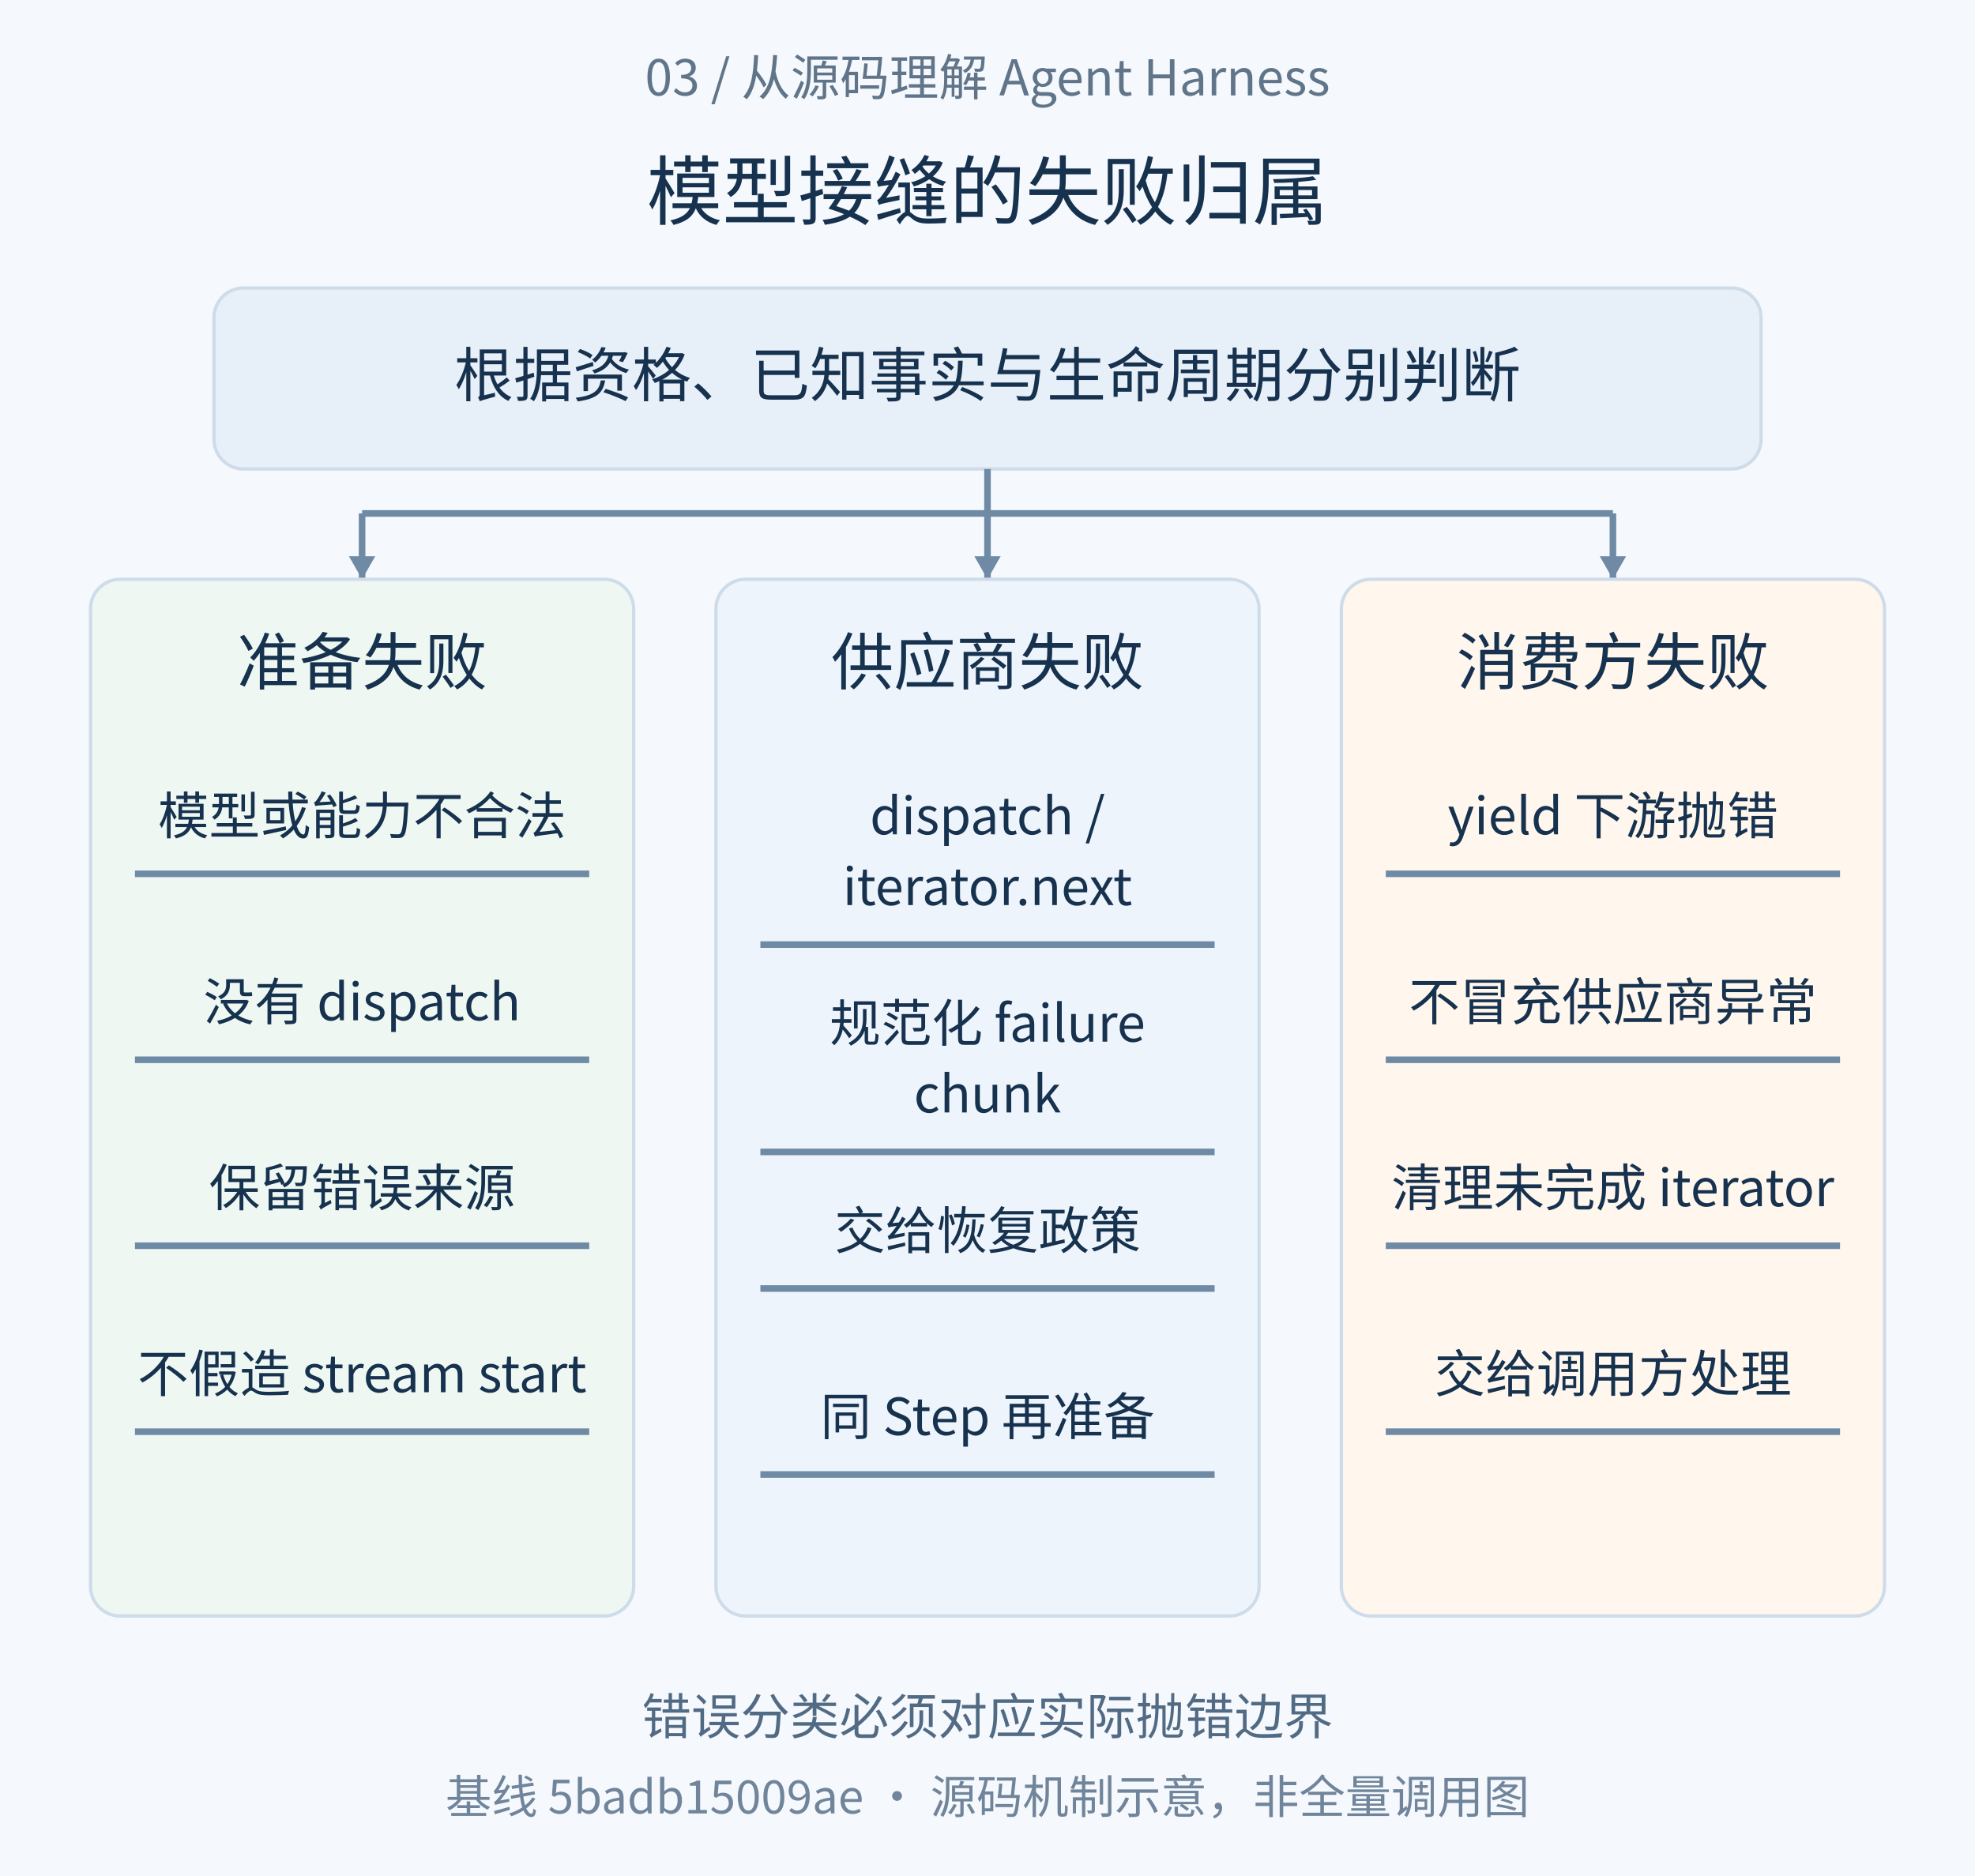
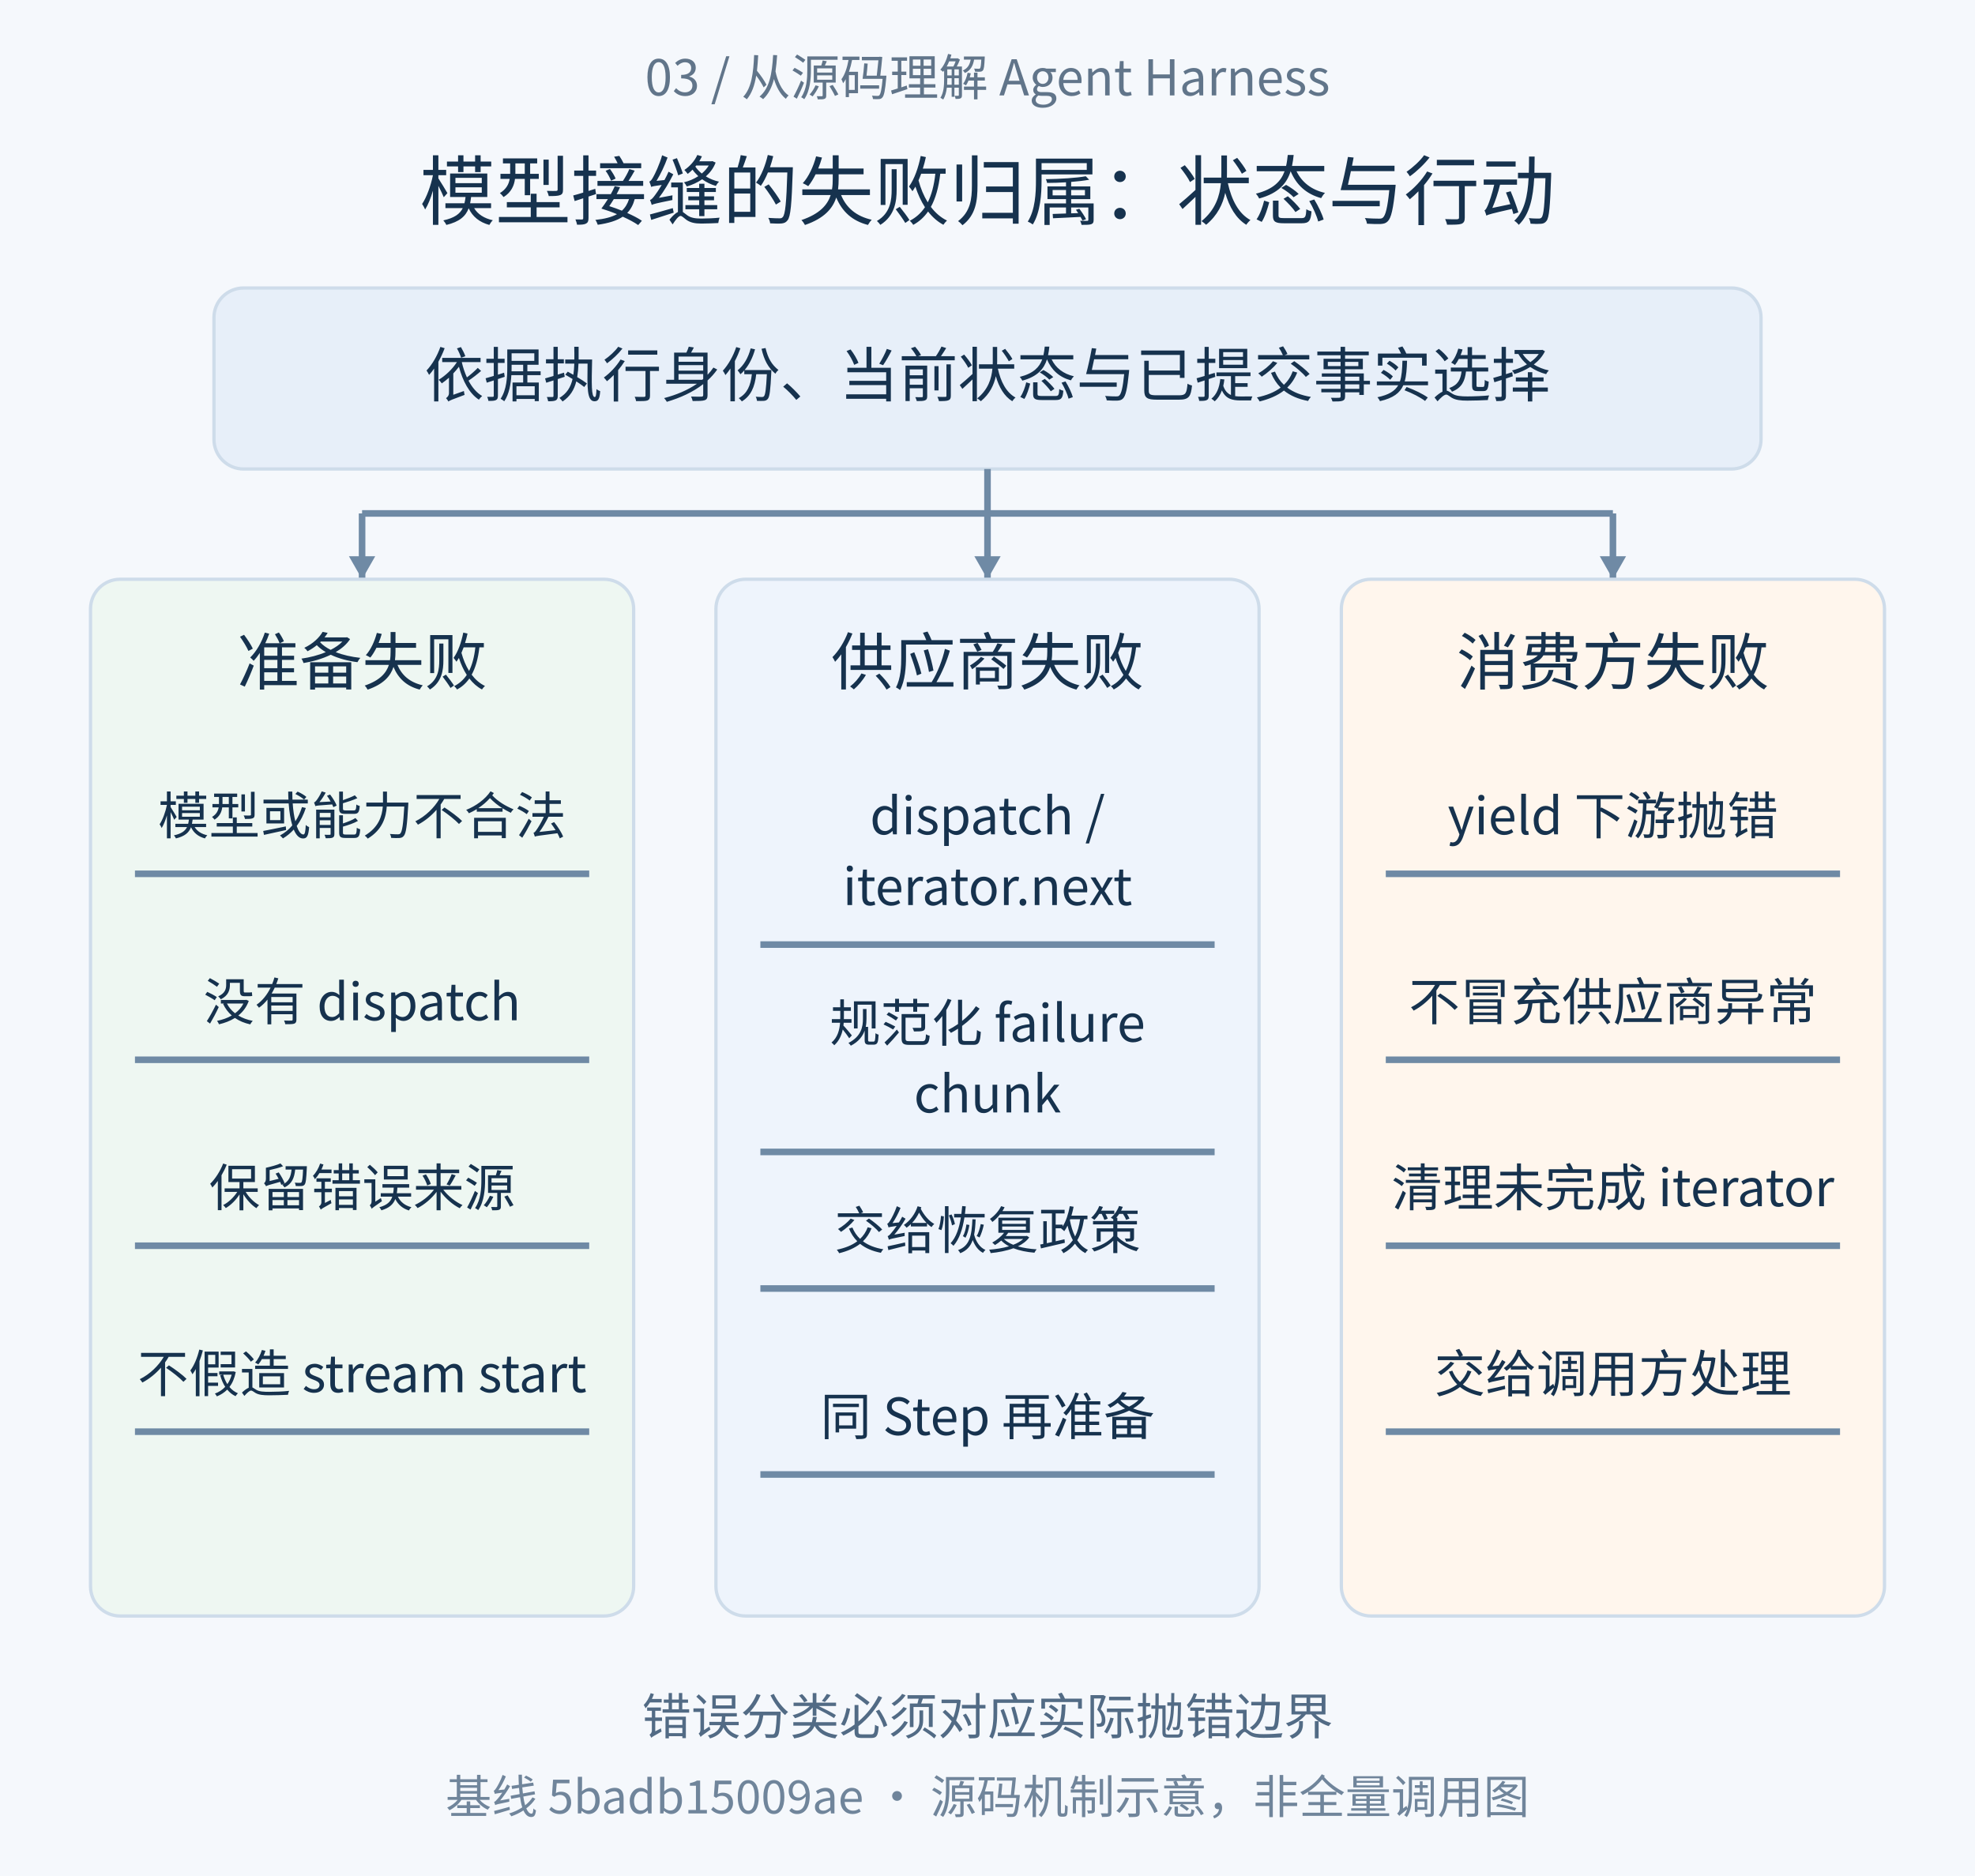
<svg xmlns="http://www.w3.org/2000/svg" width="1200" height="1140" viewBox="0 0 1200 1140">
  <rect width="100%" height="100%" fill="#f5f8fc" />
  <text x="600" y="58" text-anchor="middle" font-family="Heiti SC, PingFang SC, Noto Sans CJK SC, sans-serif" font-size="30" fill="#61758a">03 / 从源码理解 Agent Harness</text>
-   <text x="600" y="133" text-anchor="middle" font-family="Heiti SC, PingFang SC, Noto Sans CJK SC, sans-serif" font-size="46" fill="#16324e">模型接缝的失败归属</text>
+   <text x="600" y="133" text-anchor="middle" font-family="Heiti SC, PingFang SC, Noto Sans CJK SC, sans-serif" font-size="46" fill="#16324e">模型接缝的失败归属：状态与行动</text>
  <rect x="130" y="175" width="940" height="110" rx="18" fill="#e7eff9" stroke="#cedcea" stroke-width="2" />
-   <text x="600" y="241" text-anchor="middle" font-family="Heiti SC, PingFang SC, Noto Sans CJK SC, sans-serif" font-size="36" fill="#16324e">根据资格、已知事实与生命周期分别判断</text>
+   <text x="600" y="241" text-anchor="middle" font-family="Heiti SC, PingFang SC, Noto Sans CJK SC, sans-serif" font-size="36" fill="#16324e">依据执行身份、当前状态与已提交事实选择</text>
  <path d="M600,285 L600,312" fill="none" stroke="#6f8aa5" stroke-width="4" />
  <path d="M220,312 L980,312" fill="none" stroke="#6f8aa5" stroke-width="4" />
  <path d="M220,312 L220,352" fill="none" stroke="#6f8aa5" stroke-width="4" />
  <polygon points="220,352 212,338 228,338" fill="#6f8aa5" />
  <rect x="55" y="352" width="330" height="630" rx="18" fill="#eef7f2" stroke="#cedcea" stroke-width="2" />
  <text x="220" y="416" text-anchor="middle" font-family="Heiti SC, PingFang SC, Noto Sans CJK SC, sans-serif" font-size="38" fill="#16324e">准备失败</text>
  <text x="220" y="507" text-anchor="middle" font-family="Heiti SC, PingFang SC, Noto Sans CJK SC, sans-serif" font-size="31" fill="#16324e">模型或能力不合法</text>
  <path d="M82,531 L358,531" fill="none" stroke="#6f8aa5" stroke-width="4" />
  <text x="220" y="620" text-anchor="middle" font-family="Heiti SC, PingFang SC, Noto Sans CJK SC, sans-serif" font-size="31" fill="#16324e">没有 dispatch</text>
  <path d="M82,644 L358,644" fill="none" stroke="#6f8aa5" stroke-width="4" />
  <text x="220" y="733" text-anchor="middle" font-family="Heiti SC, PingFang SC, Noto Sans CJK SC, sans-serif" font-size="31" fill="#16324e">保留错误来源</text>
  <path d="M82,757 L358,757" fill="none" stroke="#6f8aa5" stroke-width="4" />
  <text x="220" y="846" text-anchor="middle" font-family="Heiti SC, PingFang SC, Noto Sans CJK SC, sans-serif" font-size="31" fill="#16324e">不假造 stream start</text>
  <path d="M82,870 L358,870" fill="none" stroke="#6f8aa5" stroke-width="4" />
  <path d="M600,312 L600,352" fill="none" stroke="#6f8aa5" stroke-width="4" />
  <polygon points="600,352 592,338 608,338" fill="#6f8aa5" />
  <rect x="435" y="352" width="330" height="630" rx="18" fill="#eef4fc" stroke="#cedcea" stroke-width="2" />
  <text x="600" y="416" text-anchor="middle" font-family="Heiti SC, PingFang SC, Noto Sans CJK SC, sans-serif" font-size="38" fill="#16324e">供应商失败</text>
  <text x="600" y="507" text-anchor="middle" font-family="Heiti SC, PingFang SC, Noto Sans CJK SC, sans-serif" font-size="31" fill="#16324e">dispatch /</text>
  <text x="600" y="550" text-anchor="middle" font-family="Heiti SC, PingFang SC, Noto Sans CJK SC, sans-serif" font-size="31" fill="#16324e">iterator.next</text>
  <path d="M462,574 L738,574" fill="none" stroke="#6f8aa5" stroke-width="4" />
  <text x="600" y="633" text-anchor="middle" font-family="Heiti SC, PingFang SC, Noto Sans CJK SC, sans-serif" font-size="31" fill="#16324e">规范化 failure</text>
  <text x="600" y="676" text-anchor="middle" font-family="Heiti SC, PingFang SC, Noto Sans CJK SC, sans-serif" font-size="31" fill="#16324e">chunk</text>
  <path d="M462,700 L738,700" fill="none" stroke="#6f8aa5" stroke-width="4" />
  <text x="600" y="759" text-anchor="middle" font-family="Heiti SC, PingFang SC, Noto Sans CJK SC, sans-serif" font-size="31" fill="#16324e">交给恢复政策</text>
  <path d="M462,783 L738,783" fill="none" stroke="#6f8aa5" stroke-width="4" />
  <text x="600" y="872" text-anchor="middle" font-family="Heiti SC, PingFang SC, Noto Sans CJK SC, sans-serif" font-size="31" fill="#16324e">同 Step 再准备</text>
  <path d="M462,896 L738,896" fill="none" stroke="#6f8aa5" stroke-width="4" />
  <path d="M980,312 L980,352" fill="none" stroke="#6f8aa5" stroke-width="4" />
  <polygon points="980,352 972,338 988,338" fill="#6f8aa5" />
  <rect x="815" y="352" width="330" height="630" rx="18" fill="#fff6ed" stroke="#cedcea" stroke-width="2" />
  <text x="980" y="416" text-anchor="middle" font-family="Heiti SC, PingFang SC, Noto Sans CJK SC, sans-serif" font-size="38" fill="#16324e">消费方失败</text>
  <text x="980" y="507" text-anchor="middle" font-family="Heiti SC, PingFang SC, Noto Sans CJK SC, sans-serif" font-size="31" fill="#16324e">yield 下游抛错</text>
  <path d="M842,531 L1118,531" fill="none" stroke="#6f8aa5" stroke-width="4" />
  <text x="980" y="620" text-anchor="middle" font-family="Heiti SC, PingFang SC, Noto Sans CJK SC, sans-serif" font-size="31" fill="#16324e">不冒充供应商异常</text>
  <path d="M842,644 L1118,644" fill="none" stroke="#6f8aa5" stroke-width="4" />
  <text x="980" y="733" text-anchor="middle" font-family="Heiti SC, PingFang SC, Noto Sans CJK SC, sans-serif" font-size="31" fill="#16324e">清理未完成 iterator</text>
  <path d="M842,757 L1118,757" fill="none" stroke="#6f8aa5" stroke-width="4" />
  <text x="980" y="846" text-anchor="middle" font-family="Heiti SC, PingFang SC, Noto Sans CJK SC, sans-serif" font-size="31" fill="#16324e">交给调用方处理</text>
  <path d="M842,870 L1118,870" fill="none" stroke="#6f8aa5" stroke-width="4" />
  <text x="600" y="1054" text-anchor="middle" font-family="Heiti SC, PingFang SC, Noto Sans CJK SC, sans-serif" font-size="30" fill="#526b85">错误分类必须对应实际抛错边界</text>
  <text x="600" y="1102" text-anchor="middle" font-family="Heiti SC, PingFang SC, Noto Sans CJK SC, sans-serif" font-size="28" fill="#70859b">基线 5badb15009ae · 源码机制示意，非全量调用图</text>
</svg>
